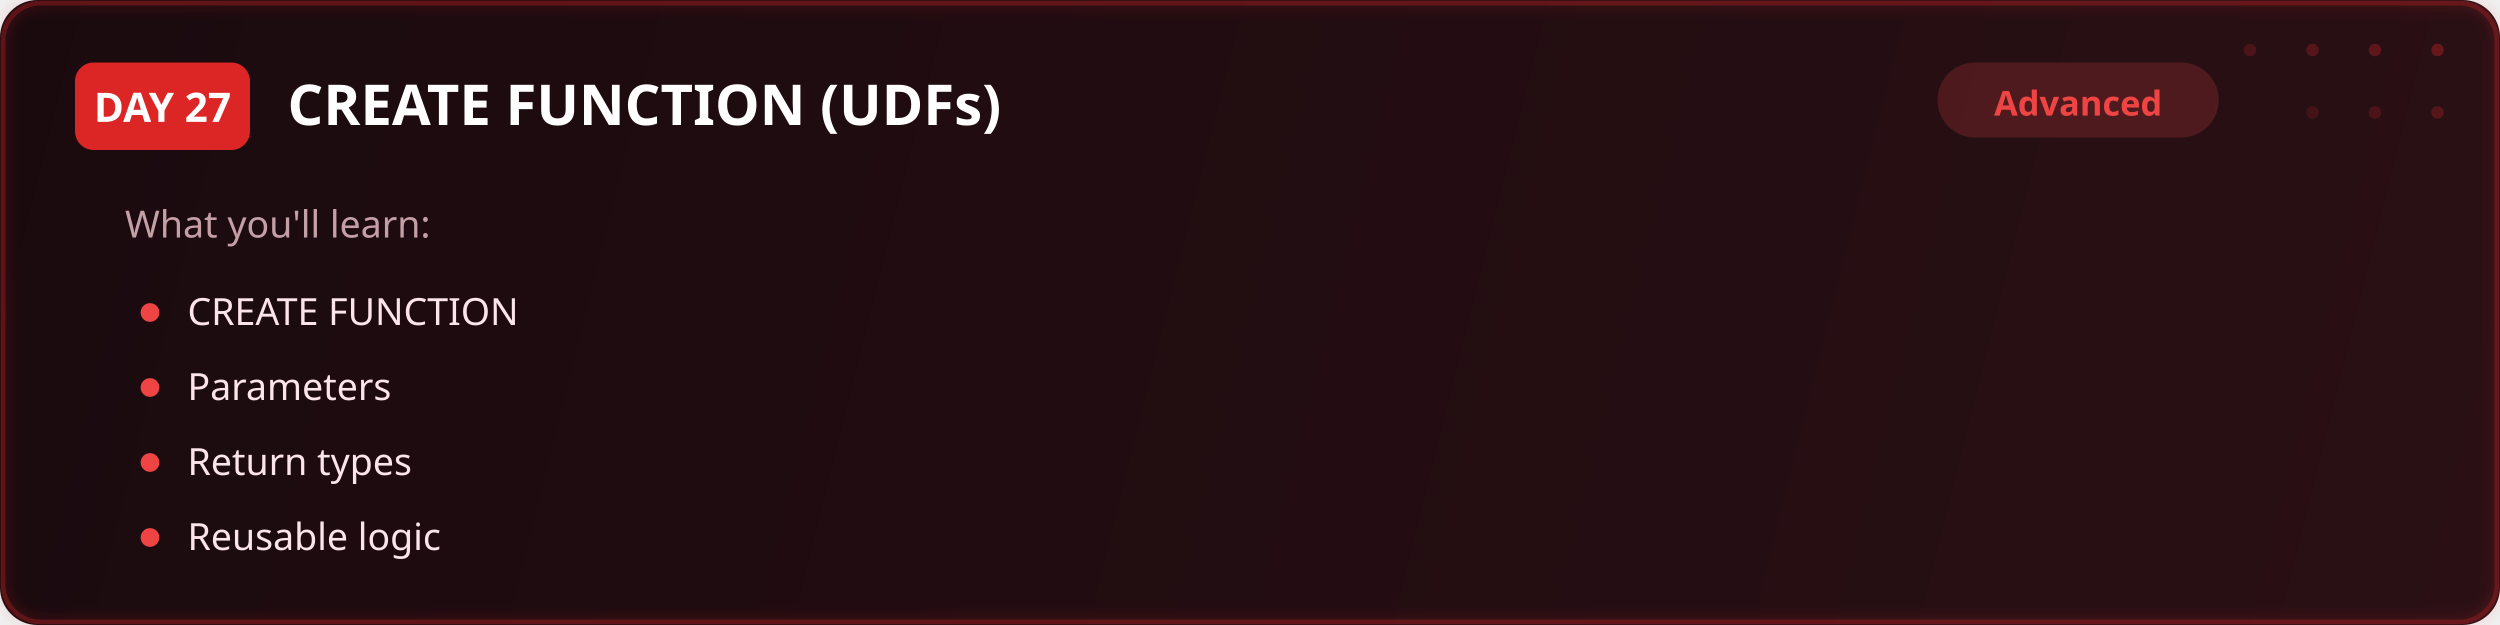
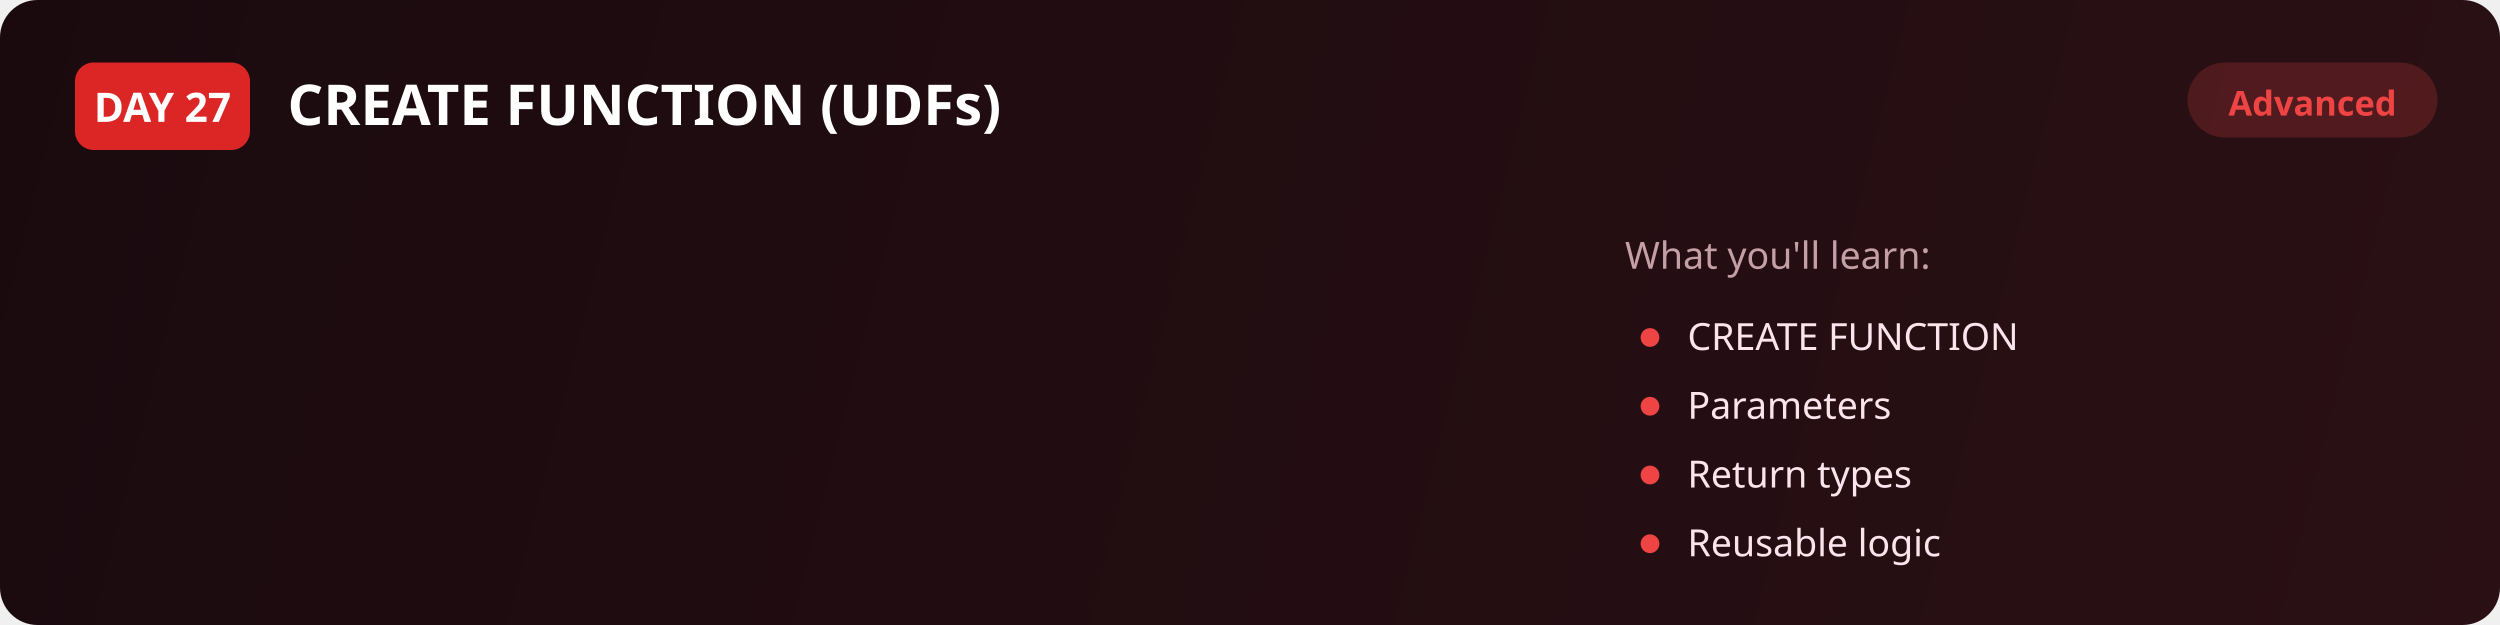
<svg xmlns="http://www.w3.org/2000/svg" viewBox="0 0 800 200" fill="none">
  <defs>
    <linearGradient id="bg" x1="0" y1="0" x2="800" y2="200" gradientUnits="userSpaceOnUse">
      <stop offset="0%" stop-color="#1a0a0e" />
      <stop offset="100%" stop-color="#2a1015" />
    </linearGradient>
-     <filter id="glow">
-       <feGaussianBlur stdDeviation="2" result="blur" />
-       <feMerge>
-         <feMergeNode in="blur" />
-         <feMergeNode in="SourceGraphic" />
-       </feMerge>
-     </filter>
  </defs>
  <rect width="800" height="200" rx="12" fill="url(#bg)" />
-   <rect x="1" y="1" width="798" height="198" rx="12" fill="none" stroke="#dc2626" stroke-width="1.5" opacity="0.35" filter="url(#glow)" />
-   <circle cx="720" cy="16" r="2" fill="#dc2626" opacity="0.2" />
-   <circle cx="740" cy="16" r="2" fill="#dc2626" opacity="0.25" />
-   <circle cx="760" cy="16" r="2" fill="#dc2626" opacity="0.3" />
-   <circle cx="780" cy="16" r="2" fill="#dc2626" opacity="0.35" />
-   <circle cx="740" cy="36" r="2" fill="#dc2626" opacity="0.15" />
-   <circle cx="760" cy="36" r="2" fill="#dc2626" opacity="0.2" />
-   <circle cx="780" cy="36" r="2" fill="#dc2626" opacity="0.25" />
  <rect x="24" y="20" width="56" height="28" rx="6" fill="#dc2626" />
  <text x="52" y="39" font-family="Segoe UI, system-ui, sans-serif" font-size="13" font-weight="700" fill="#ffffff" text-anchor="middle">DAY 27</text>
  <text x="92" y="40" font-family="Segoe UI, system-ui, sans-serif" font-size="18" font-weight="700" fill="#ffffff">CREATE FUNCTION (UDFs)</text>
-   <rect x="620" y="20" width="90" height="24" rx="12" fill="#ef4444" opacity="0.2" />
-   <text x="665" y="37" font-family="Segoe UI, system-ui, sans-serif" font-size="11" font-weight="600" fill="#ef4444" text-anchor="middle">Advanced</text>
-   <text x="40" y="76" font-family="Segoe UI, system-ui, sans-serif" font-size="12" fill="#c4a0a6">What you'll learn:</text>
-   <circle cx="48" cy="100" r="3" fill="#ef4444" />
-   <text x="60" y="104" font-family="Segoe UI, system-ui, sans-serif" font-size="12" fill="#fce4ec">CREATE FUNCTION</text>
-   <circle cx="48" cy="124" r="3" fill="#ef4444" />
-   <text x="60" y="128" font-family="Segoe UI, system-ui, sans-serif" font-size="12" fill="#fce4ec">Parameters</text>
-   <circle cx="48" cy="148" r="3" fill="#ef4444" />
-   <text x="60" y="152" font-family="Segoe UI, system-ui, sans-serif" font-size="12" fill="#fce4ec">Return types</text>
-   <circle cx="48" cy="172" r="3" fill="#ef4444" />
-   <text x="60" y="176" font-family="Segoe UI, system-ui, sans-serif" font-size="12" fill="#fce4ec">Reusable logic</text>
+   <text x="520" y="86" font-family="Segoe UI, system-ui, sans-serif" font-size="12" fill="#c4a0a6">What you'll learn:</text>
+   <circle cx="528" cy="108" r="3" fill="#ef4444" />
+   <text x="540" y="112" font-family="Segoe UI, system-ui, sans-serif" font-size="12" fill="#fce4ec">CREATE FUNCTION</text>
+   <circle cx="528" cy="130" r="3" fill="#ef4444" />
+   <text x="540" y="134" font-family="Segoe UI, system-ui, sans-serif" font-size="12" fill="#fce4ec">Parameters</text>
+   <circle cx="528" cy="152" r="3" fill="#ef4444" />
+   <text x="540" y="156" font-family="Segoe UI, system-ui, sans-serif" font-size="12" fill="#fce4ec">Return types</text>
+   <circle cx="528" cy="174" r="3" fill="#ef4444" />
+   <text x="540" y="178" font-family="Segoe UI, system-ui, sans-serif" font-size="12" fill="#fce4ec">Reusable logic</text>
+   <rect x="700" y="20" width="80" height="24" rx="12" fill="#ef4444" opacity="0.2" />
+   <text x="740" y="37" font-family="Segoe UI, system-ui, sans-serif" font-size="11" font-weight="600" fill="#ef4444" text-anchor="middle">Advanced</text>
</svg>
